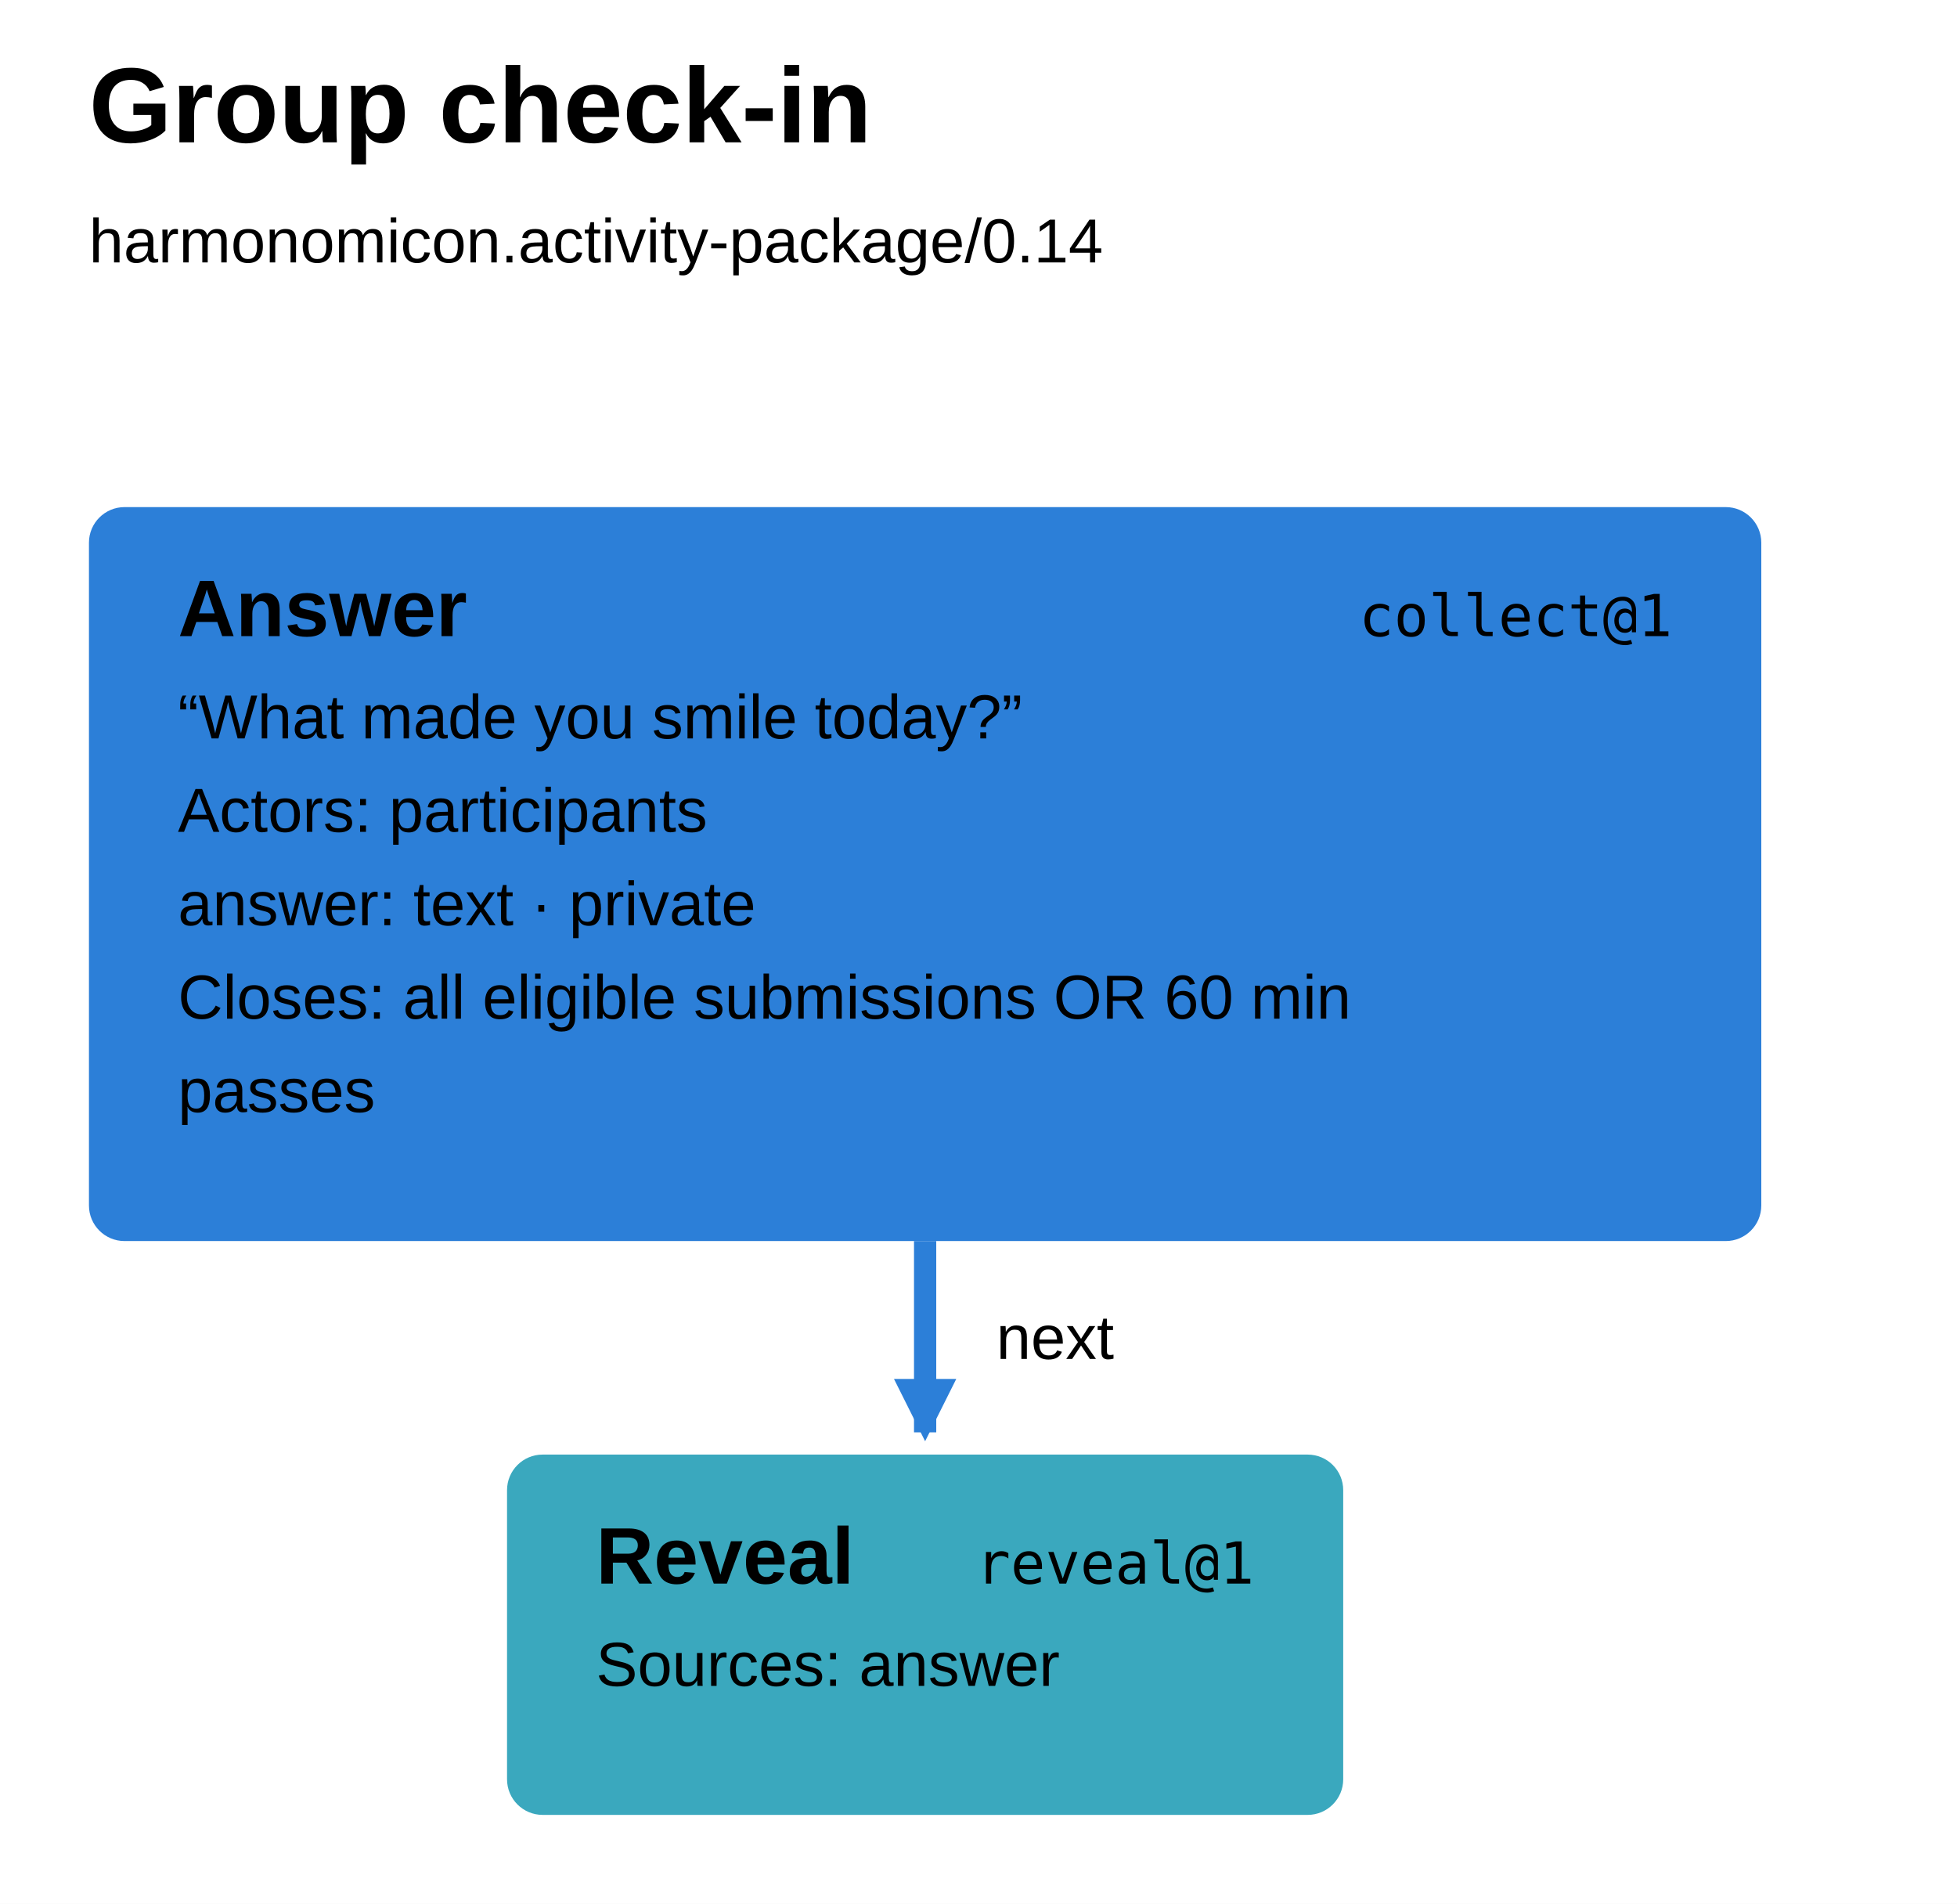
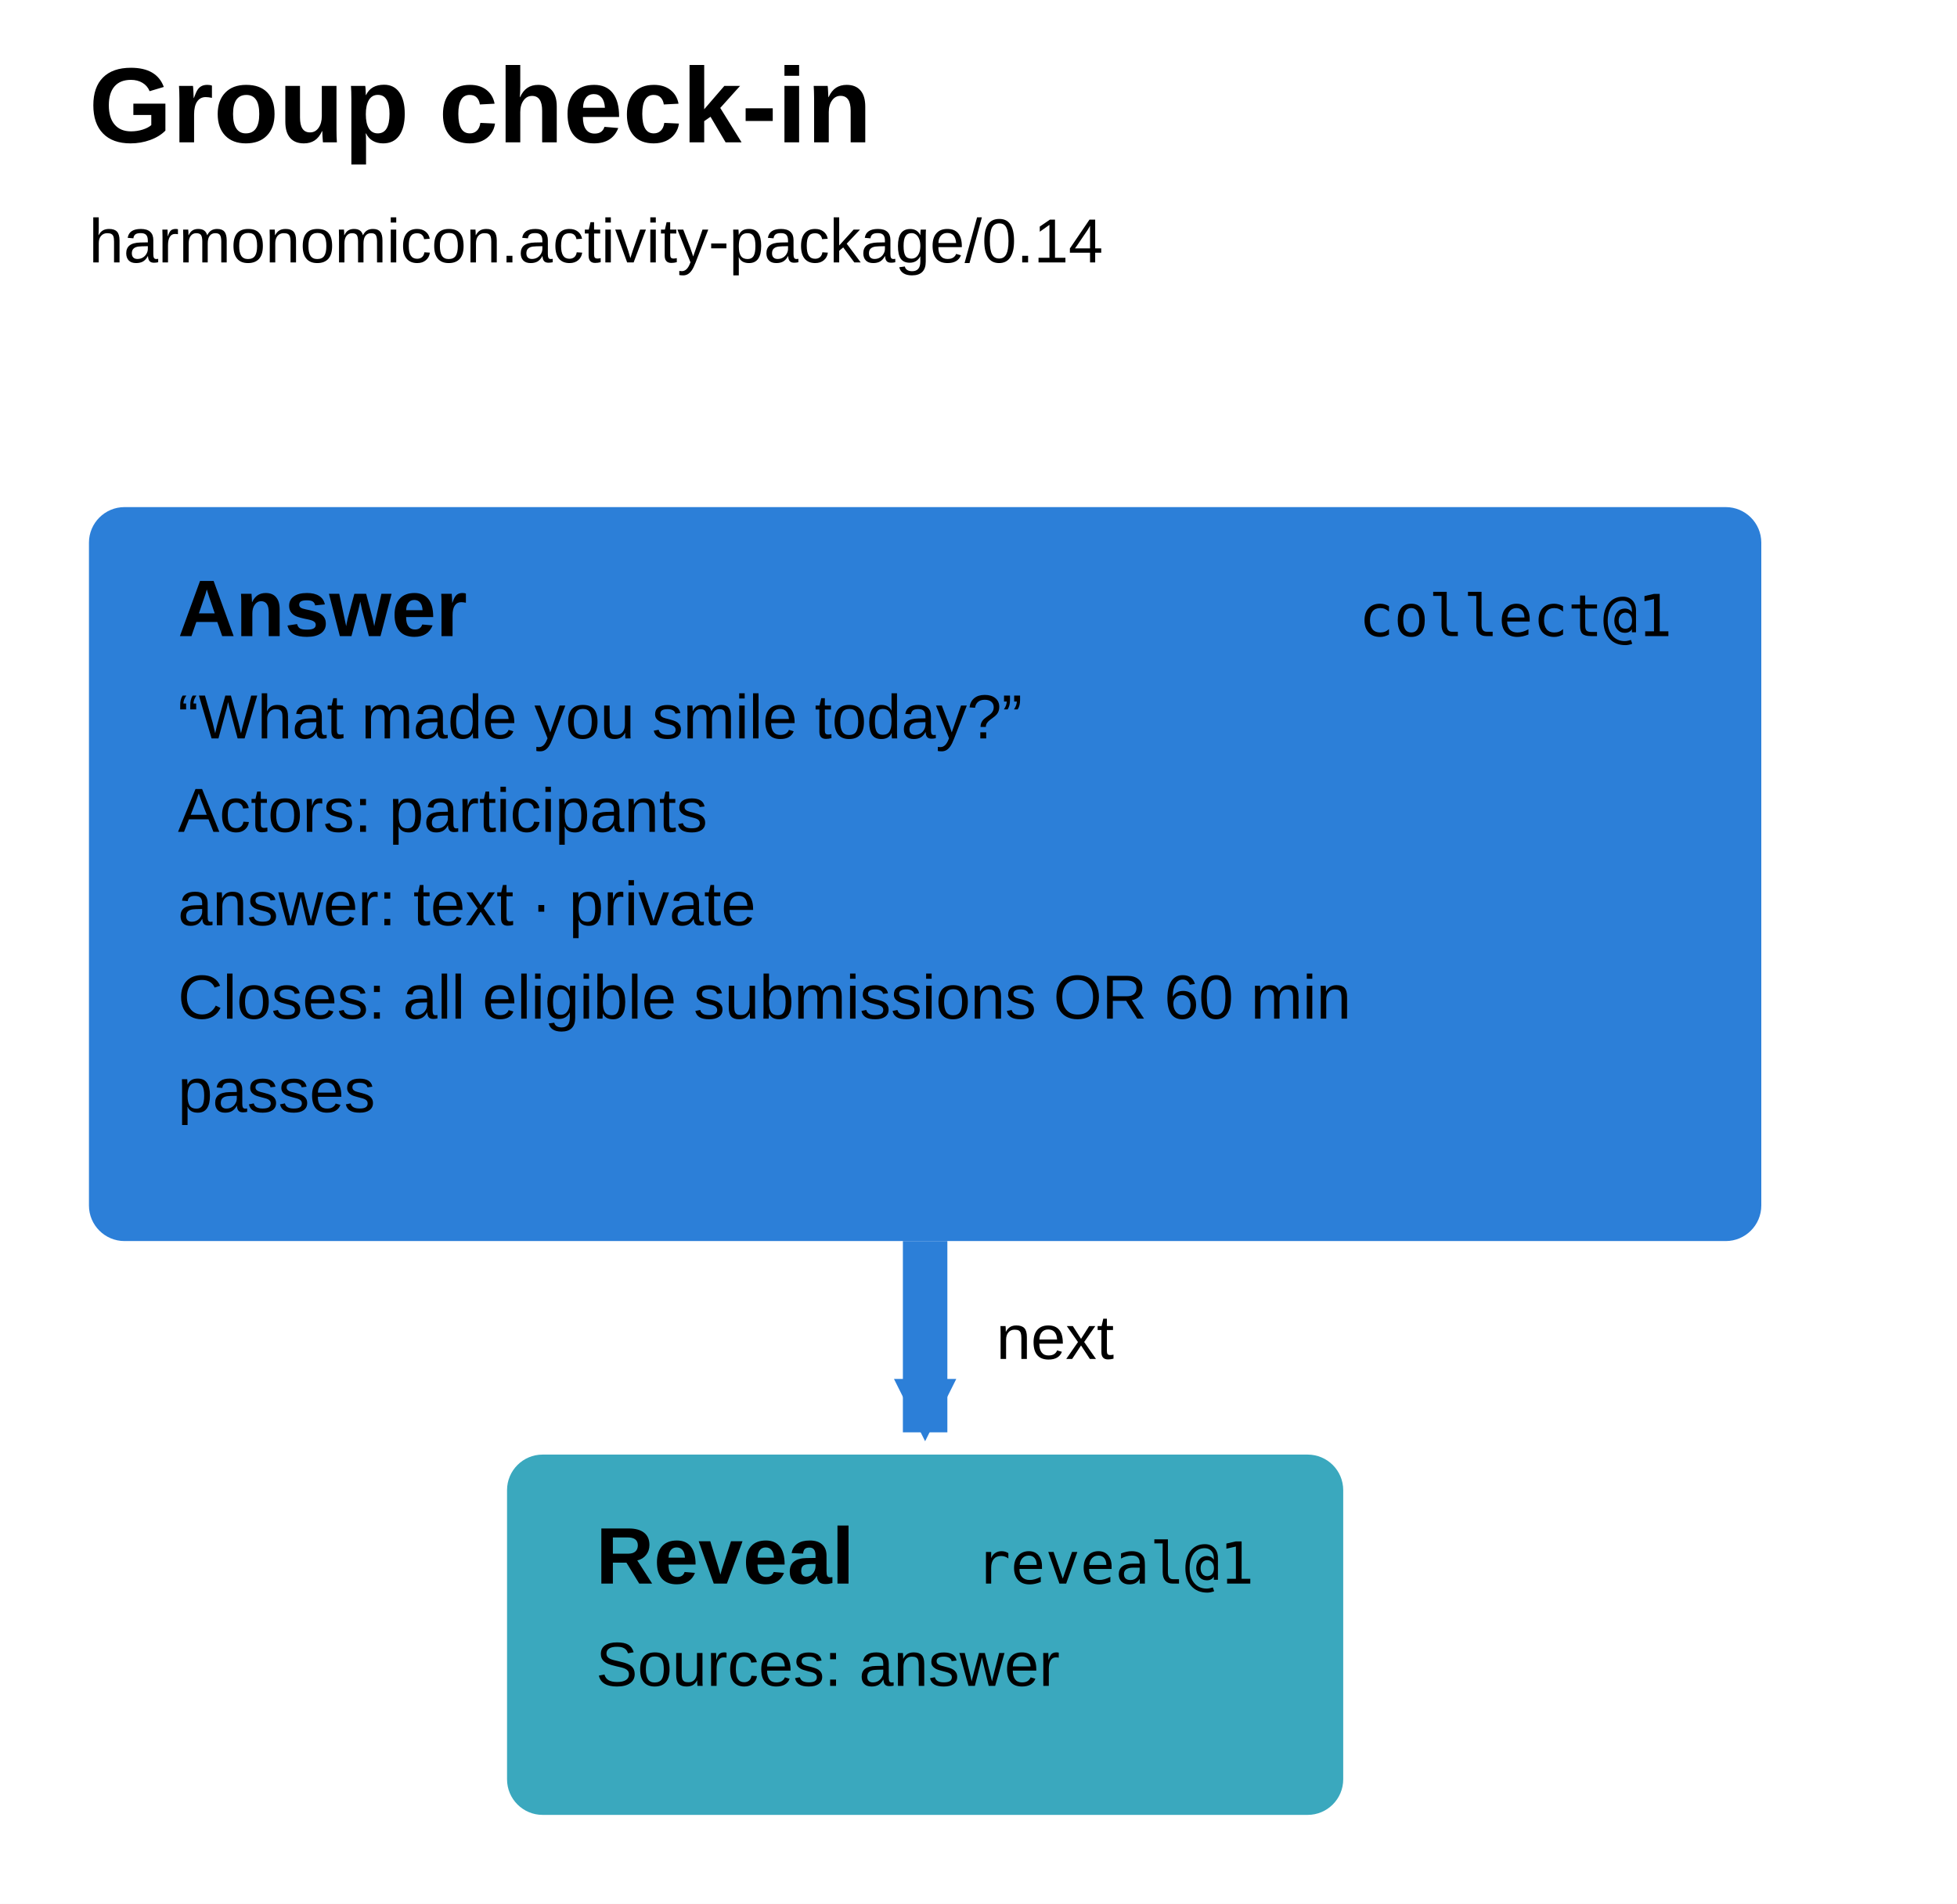
<svg xmlns="http://www.w3.org/2000/svg" width="440" height="428" viewBox="0 0 440 428" aria-label="Group check-in runbook" style="font-family:Arial,sans-serif;fill:black">
  <defs>
    <marker id="arrow-0" markerUnits="userSpaceOnUse" markerWidth="14" markerHeight="14" refX="12" refY="7" orient="auto">
      <path d="M0 0L14 7L0 14Z" fill="#2c7fd8" />
    </marker>
  </defs>
  <rect width="100%" height="100%" fill="white" />
  <text x="20" y="32" font-size="24" font-weight="700">Group check-in</text>
  <text x="20" y="59" font-size="14">harmonomicon.activity-package/0.14</text>
  <g data-step="answer" tabindex="0" role="button" aria-label="answer collect@1">
    <rect x="20" y="114" width="376" height="165" rx="8" fill="#2c7fd8" />
    <text x="40" y="143" font-weight="700" font-size="18">Answer</text>
    <text x="376" y="143" text-anchor="end" font-family="ui-monospace, SFMono-Regular, Menlo, Consolas, monospace" font-size="13">collect@1</text>
    <text x="40" y="166" font-size="14">“What made you smile today?”</text>
    <text x="40" y="187" font-size="14">Actors: participants</text>
    <text x="40" y="208" font-size="14">answer: text · private</text>
    <text x="40" y="229" font-size="14">Closes: all eligible submissions OR 60 min</text>
    <text x="40" y="250" font-size="14">passes</text>
  </g>
  <g data-step="reveal" tabindex="0" role="button" aria-label="reveal reveal@1">
    <rect x="114" y="327" width="188" height="81" rx="8" fill="#3aa8be" />
    <text x="134" y="356" font-weight="700" font-size="18">Reveal</text>
    <text x="282" y="356" text-anchor="end" font-family="ui-monospace, SFMono-Regular, Menlo, Consolas, monospace" font-size="13">reveal@1</text>
    <text x="134" y="379" font-size="14">Sources: answer</text>
  </g>
-   <path d="M 208 279 L 208 322" fill="none" stroke="#2c7fd8" stroke-width="5" marker-end="url(#arrow-0)" />
+   <path d="M 208 279 L 208 322" fill="none" stroke="#2c7fd8" stroke-width="10" marker-end="url(#arrow-0)" />
  <text x="224" y="305.5" font-size="14">next</text>
</svg>
